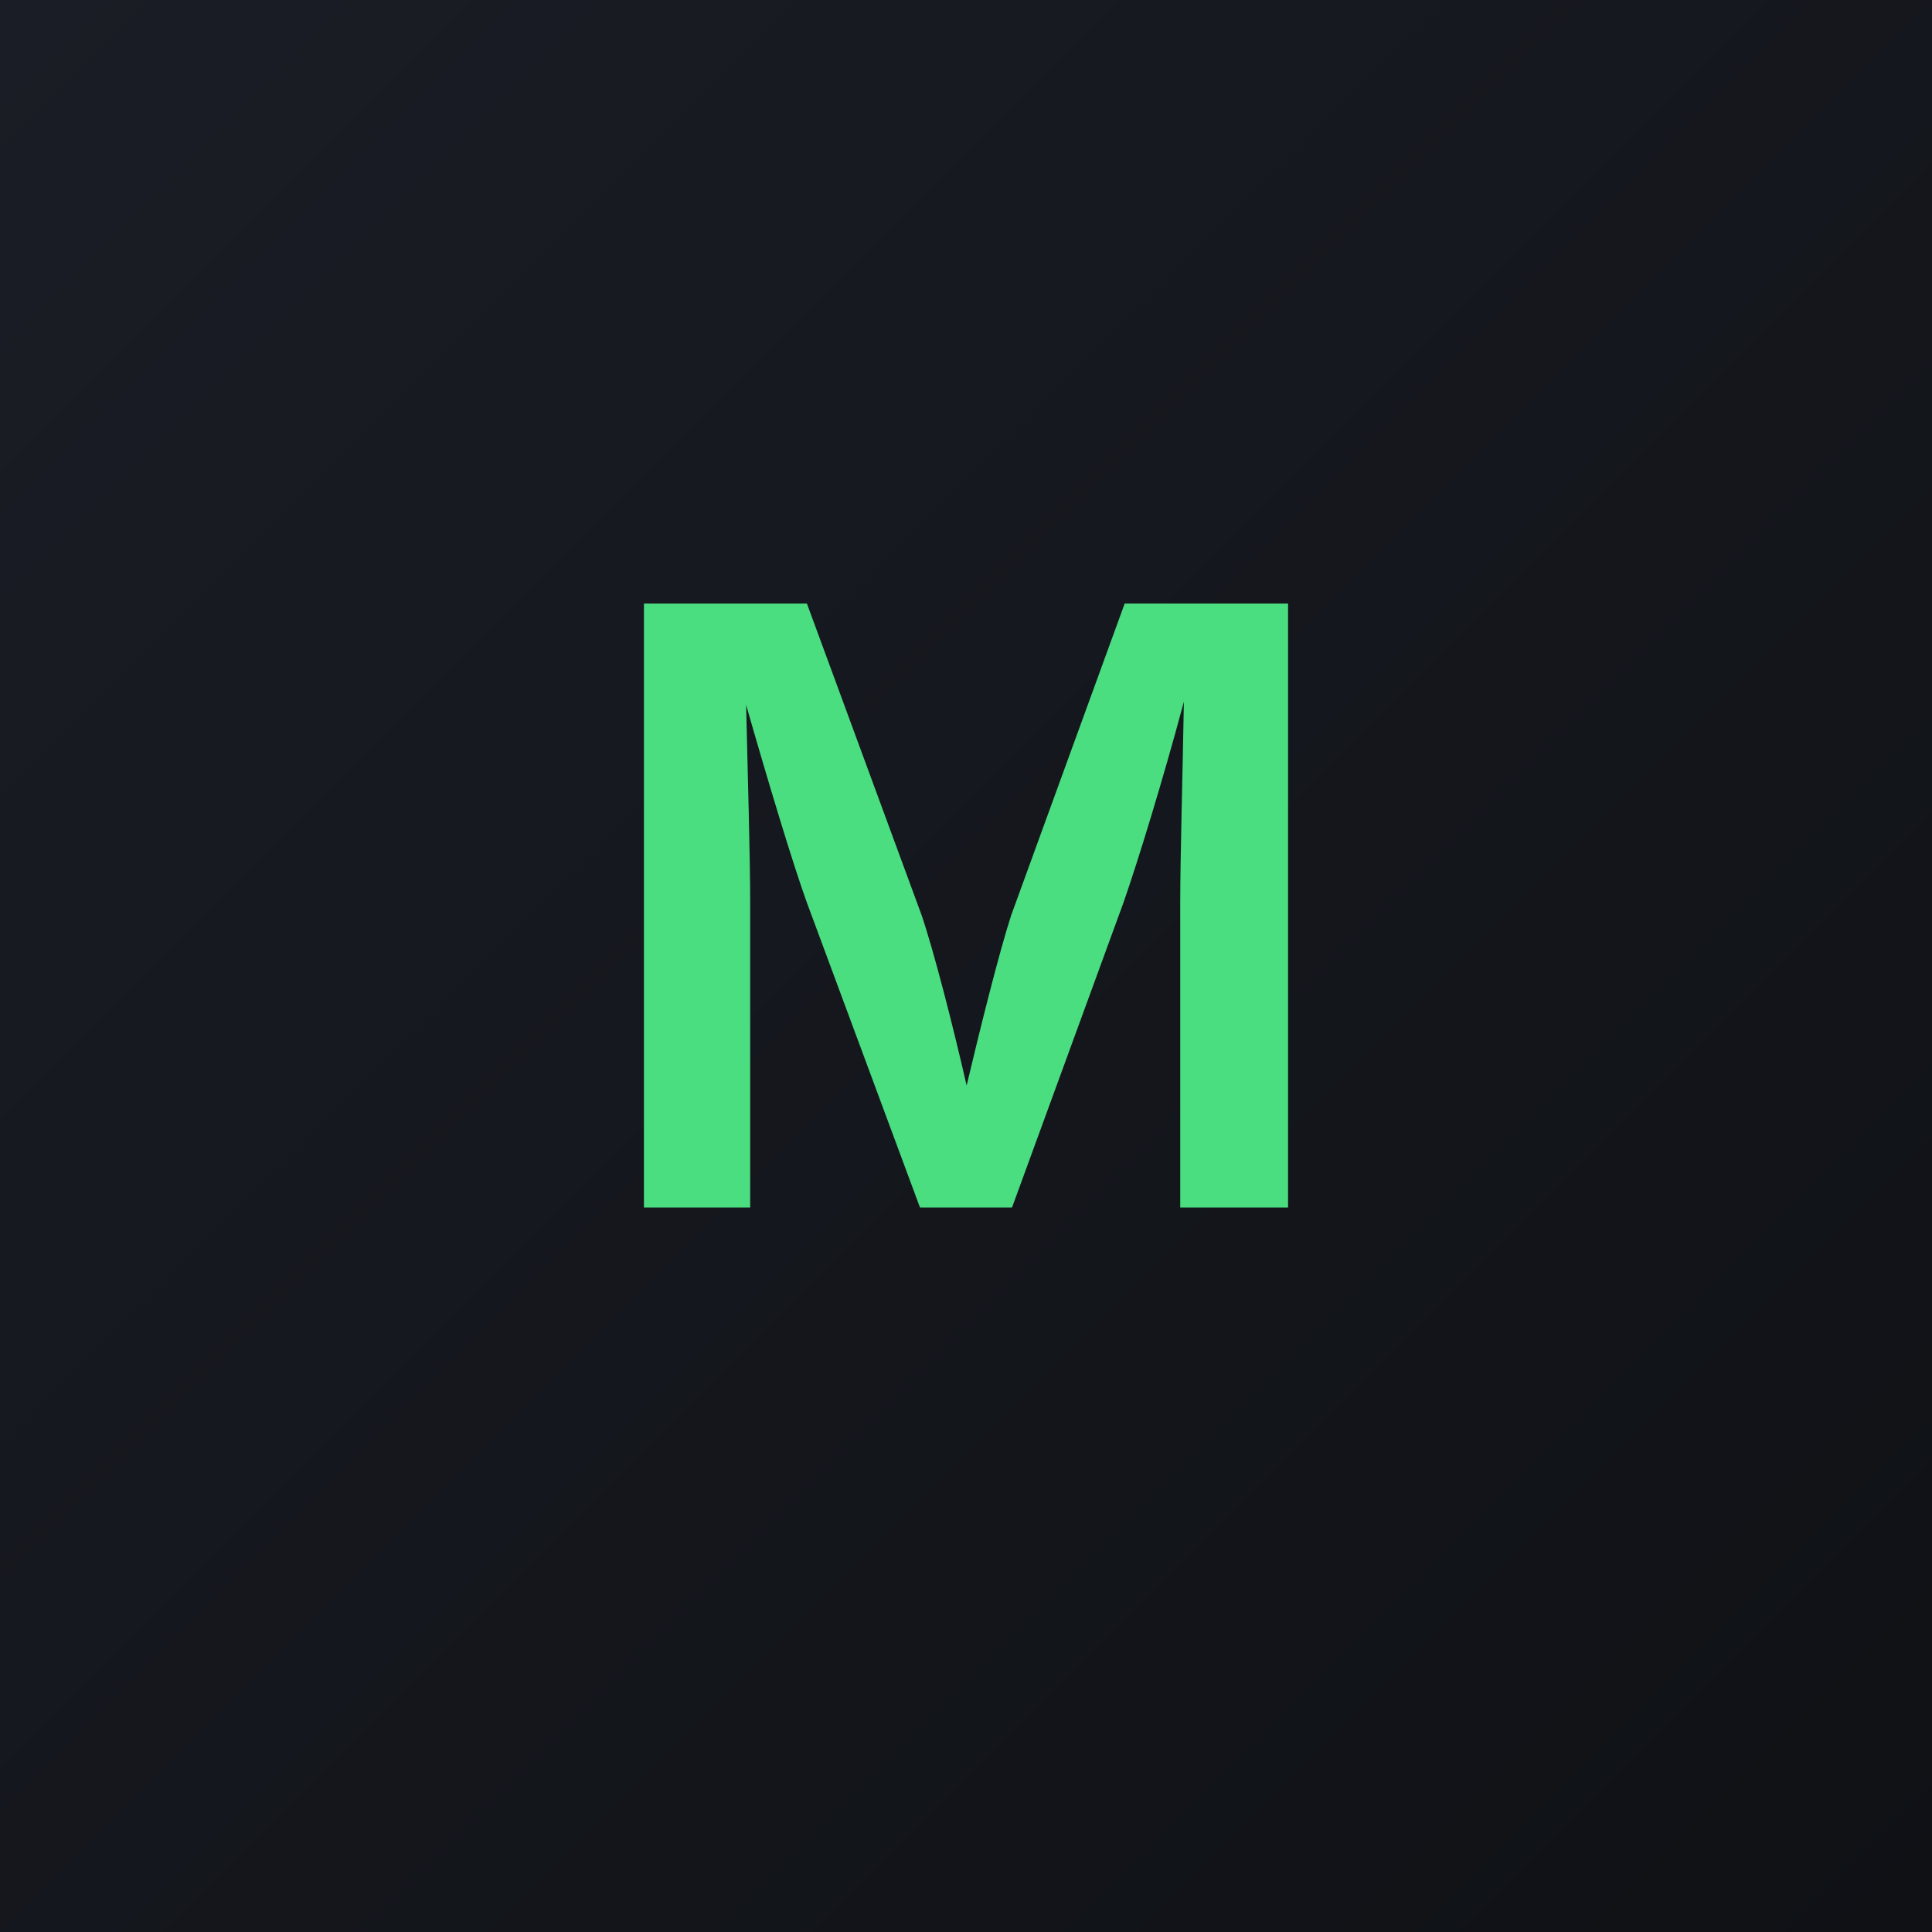
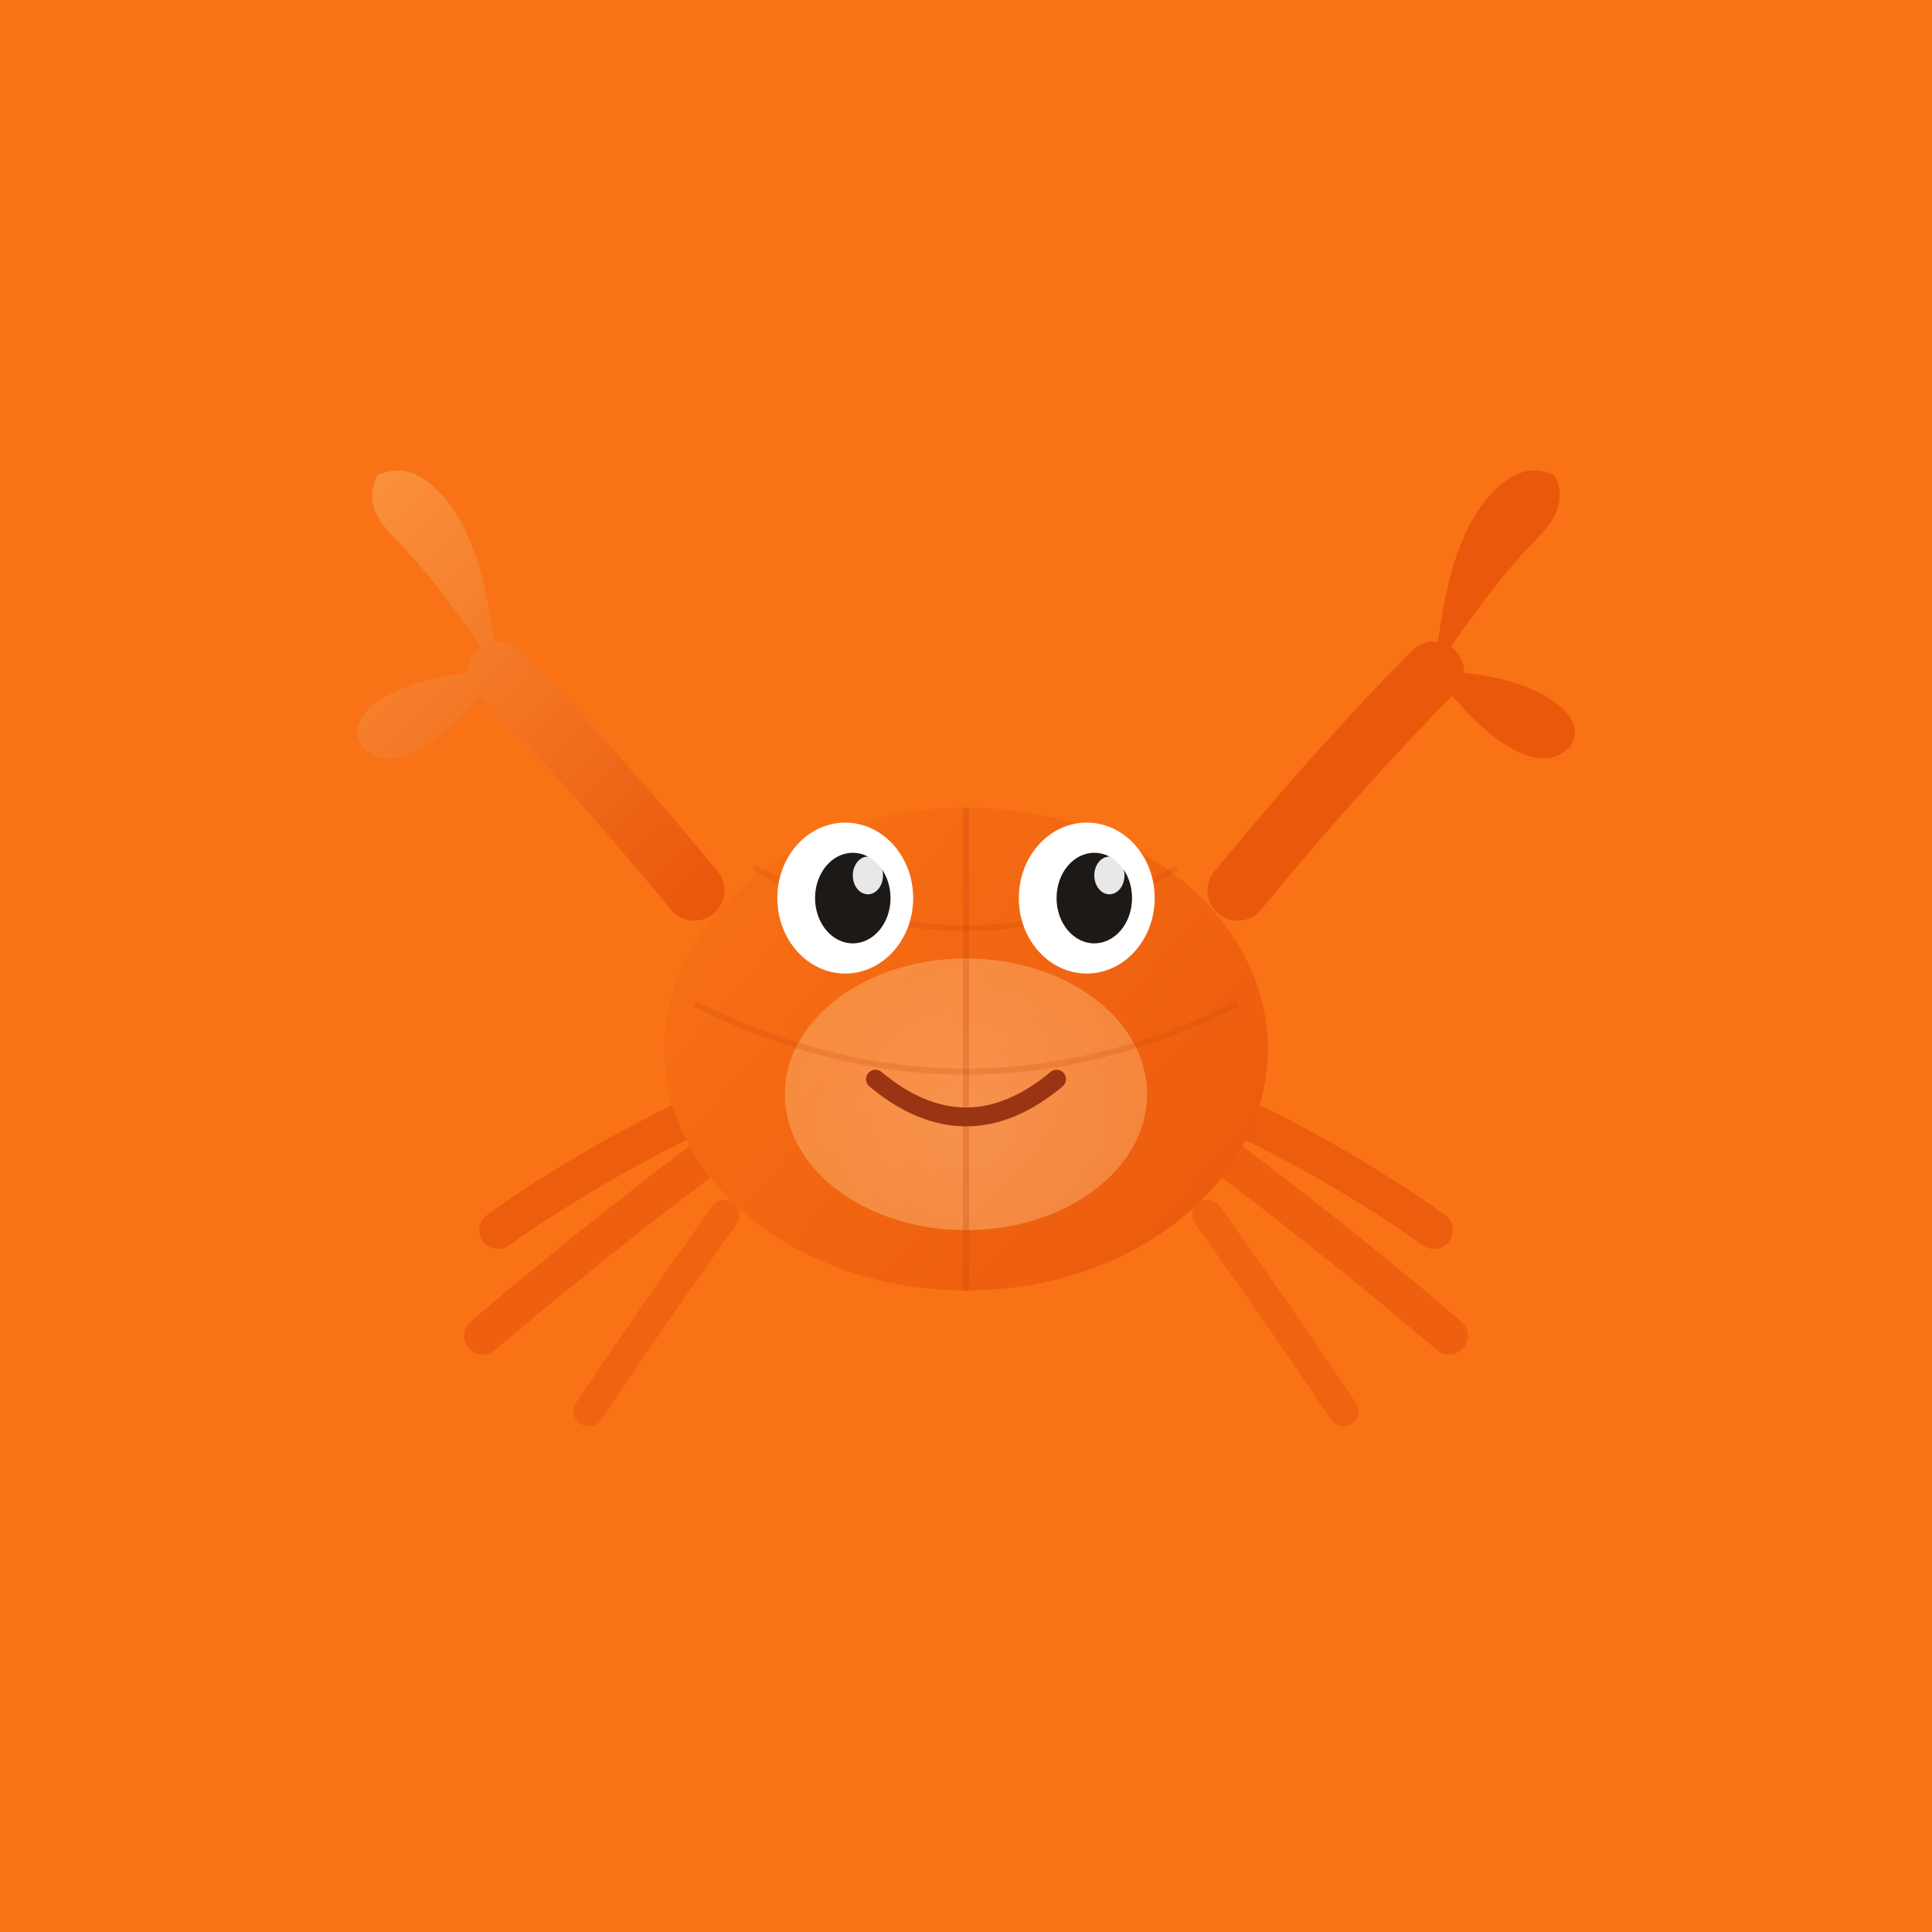
- <svg xmlns="http://www.w3.org/2000/svg" viewBox="0 0 512 512">
-   <defs>
-     <linearGradient id="bg" x1="0%" y1="0%" x2="100%" y2="100%">
-       <stop offset="0%" style="stop-color:#1a1d25" />
-       <stop offset="100%" style="stop-color:#0f1115" />
-     </linearGradient>
-   </defs>
-   <rect width="512" height="512" fill="url(#bg)" />
-   <text x="256" y="320" font-size="220" text-anchor="middle" fill="#4ade80" font-family="system-ui, -apple-system, sans-serif" font-weight="600">M</text>
+ <svg xmlns="http://www.w3.org/2000/svg" width="512" height="512" viewBox="0 0 512 512" fill="none">
+   <rect width="512" height="512" fill="#f97316" />
+   <g transform="translate(96, 126) scale(2)">
+     <defs>
+       <linearGradient id="shell" x1="40" y1="40" x2="120" y2="110" gradientUnits="userSpaceOnUse">
+         <stop offset="0%" stop-color="#f97316" />
+         <stop offset="100%" stop-color="#ea580c" />
+       </linearGradient>
+       <linearGradient id="claw" x1="0" y1="0" x2="50" y2="50" gradientUnits="userSpaceOnUse">
+         <stop offset="0%" stop-color="#fb923c" />
+         <stop offset="100%" stop-color="#ea580c" />
+       </linearGradient>
+       <radialGradient id="belly" cx="80" cy="85" r="30" gradientUnits="userSpaceOnUse">
+         <stop offset="0%" stop-color="#fed7aa" />
+         <stop offset="100%" stop-color="#fdba74" />
+       </radialGradient>
+     </defs>
+     <path d="M44 55 Q30 38 18 26" stroke="url(#claw)" stroke-width="8" stroke-linecap="round" fill="none" />
+     <path d="M18 26 Q10 14 4 8 Q0 4 2 0 Q6 -2 10 2 Q14 6 16 14 Q17 18 18 26" fill="url(#claw)" />
+     <path d="M18 26 Q8 26 2 30 Q-2 33 0 36 Q3 39 8 36 Q13 33 18 26" fill="url(#claw)" />
+     <path d="M116 55 Q130 38 142 26" stroke="url(#claw)" stroke-width="8" stroke-linecap="round" fill="none" />
+     <path d="M142 26 Q150 14 156 8 Q160 4 158 0 Q154 -2 150 2 Q146 6 144 14 Q143 18 142 26" fill="url(#claw)" />
+     <path d="M142 26 Q152 26 158 30 Q162 33 160 36 Q157 39 152 36 Q147 33 142 26" fill="url(#claw)" />
+     <path d="M50 82 Q32 90 18 100" stroke="#ea580c" stroke-width="5" stroke-linecap="round" fill="none" opacity="0.8" />
+     <path d="M46 90 Q30 102 16 114" stroke="#ea580c" stroke-width="5" stroke-linecap="round" fill="none" opacity="0.7" />
+     <path d="M48 98 Q38 112 30 124" stroke="#ea580c" stroke-width="4" stroke-linecap="round" fill="none" opacity="0.6" />
+     <path d="M110 82 Q128 90 142 100" stroke="#ea580c" stroke-width="5" stroke-linecap="round" fill="none" opacity="0.8" />
+     <path d="M114 90 Q130 102 144 114" stroke="#ea580c" stroke-width="5" stroke-linecap="round" fill="none" opacity="0.7" />
+     <path d="M112 98 Q122 112 130 124" stroke="#ea580c" stroke-width="4" stroke-linecap="round" fill="none" opacity="0.6" />
+     <ellipse cx="80" cy="76" rx="40" ry="32" fill="url(#shell)" />
+     <ellipse cx="80" cy="82" rx="24" ry="18" fill="url(#belly)" opacity="0.4" />
+     <path d="M80 44 L80 108" stroke="#c2410c" stroke-width="0.8" opacity="0.25" />
+     <path d="M52 52 Q80 68 108 52" stroke="#c2410c" stroke-width="0.8" opacity="0.2" fill="none" />
+     <path d="M44 70 Q80 88 116 70" stroke="#c2410c" stroke-width="0.8" opacity="0.2" fill="none" />
+     <ellipse cx="64" cy="52" rx="4" ry="6" fill="#f97316" />
+     <ellipse cx="96" cy="52" rx="4" ry="6" fill="#f97316" />
+     <ellipse cx="64" cy="56" rx="9" ry="10" fill="white" />
+     <ellipse cx="96" cy="56" rx="9" ry="10" fill="white" />
+     <ellipse cx="65" cy="56" rx="5" ry="6" fill="#1c1917" />
+     <ellipse cx="97" cy="56" rx="5" ry="6" fill="#1c1917" />
+     <ellipse cx="67" cy="53" rx="2" ry="2.5" fill="white" opacity="0.9" />
+     <ellipse cx="99" cy="53" rx="2" ry="2.5" fill="white" opacity="0.9" />
+     <path d="M68 80 Q80 90 92 80" stroke="#9a3412" stroke-width="2.5" stroke-linecap="round" fill="none" />
+   </g>
</svg>
